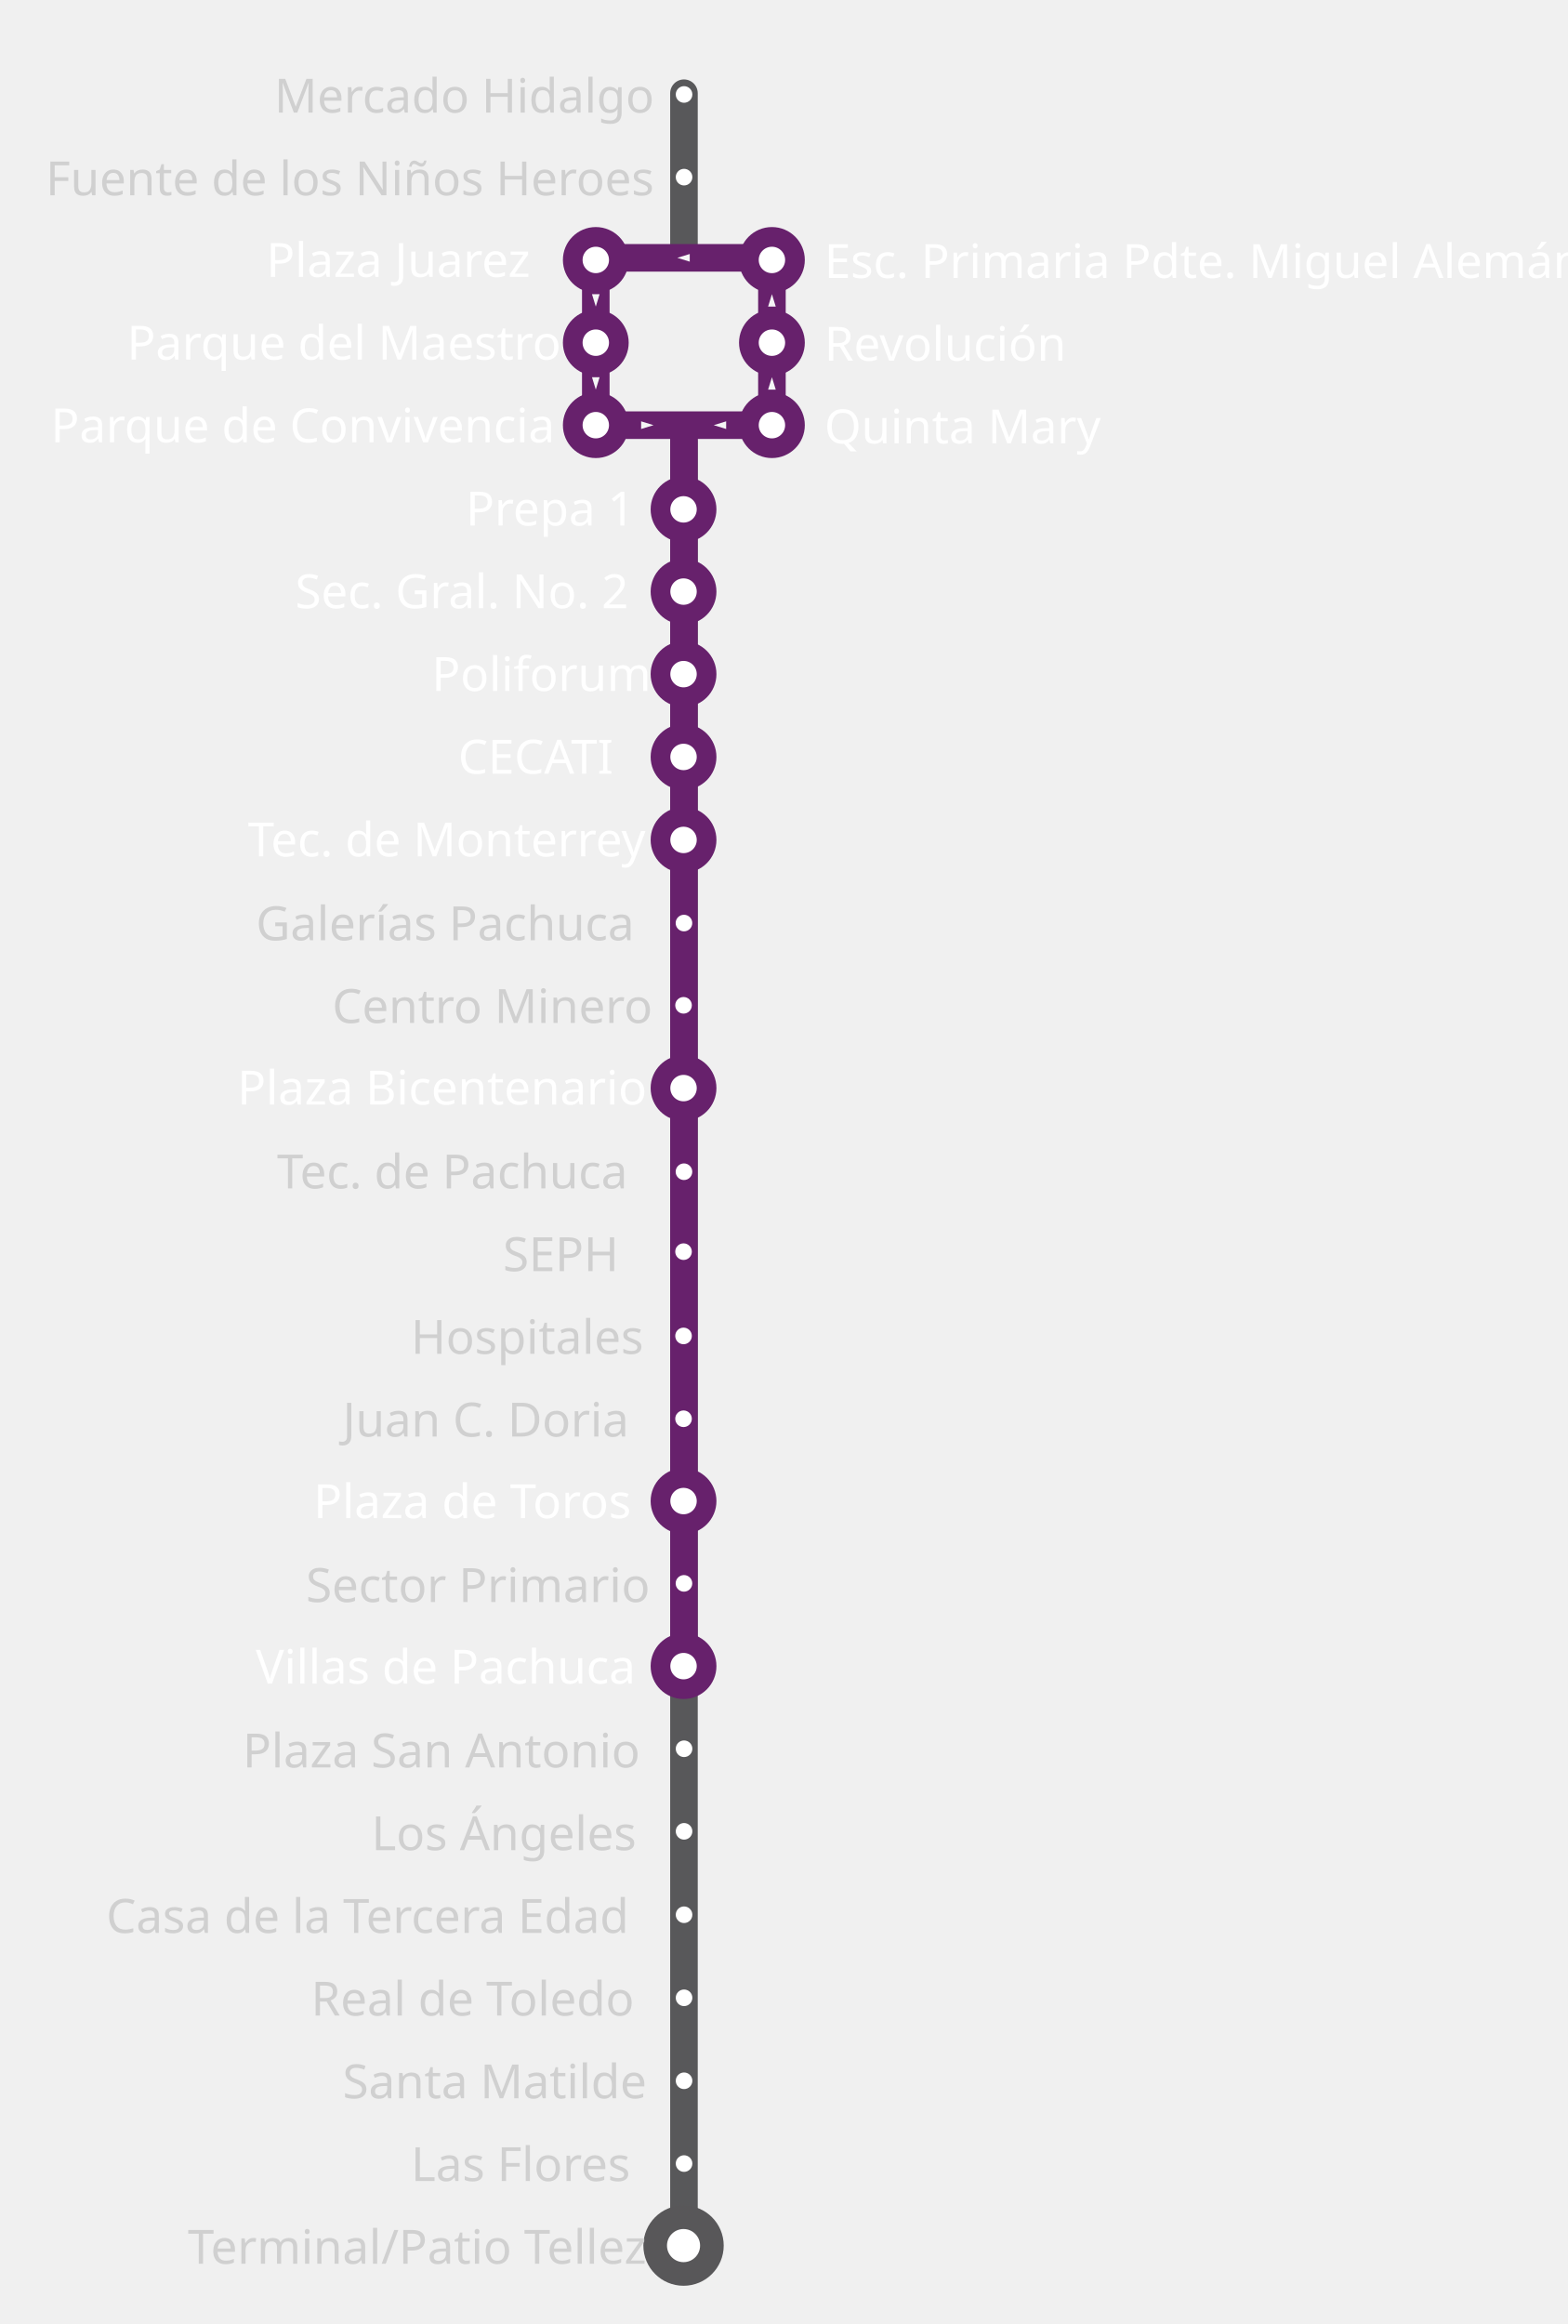
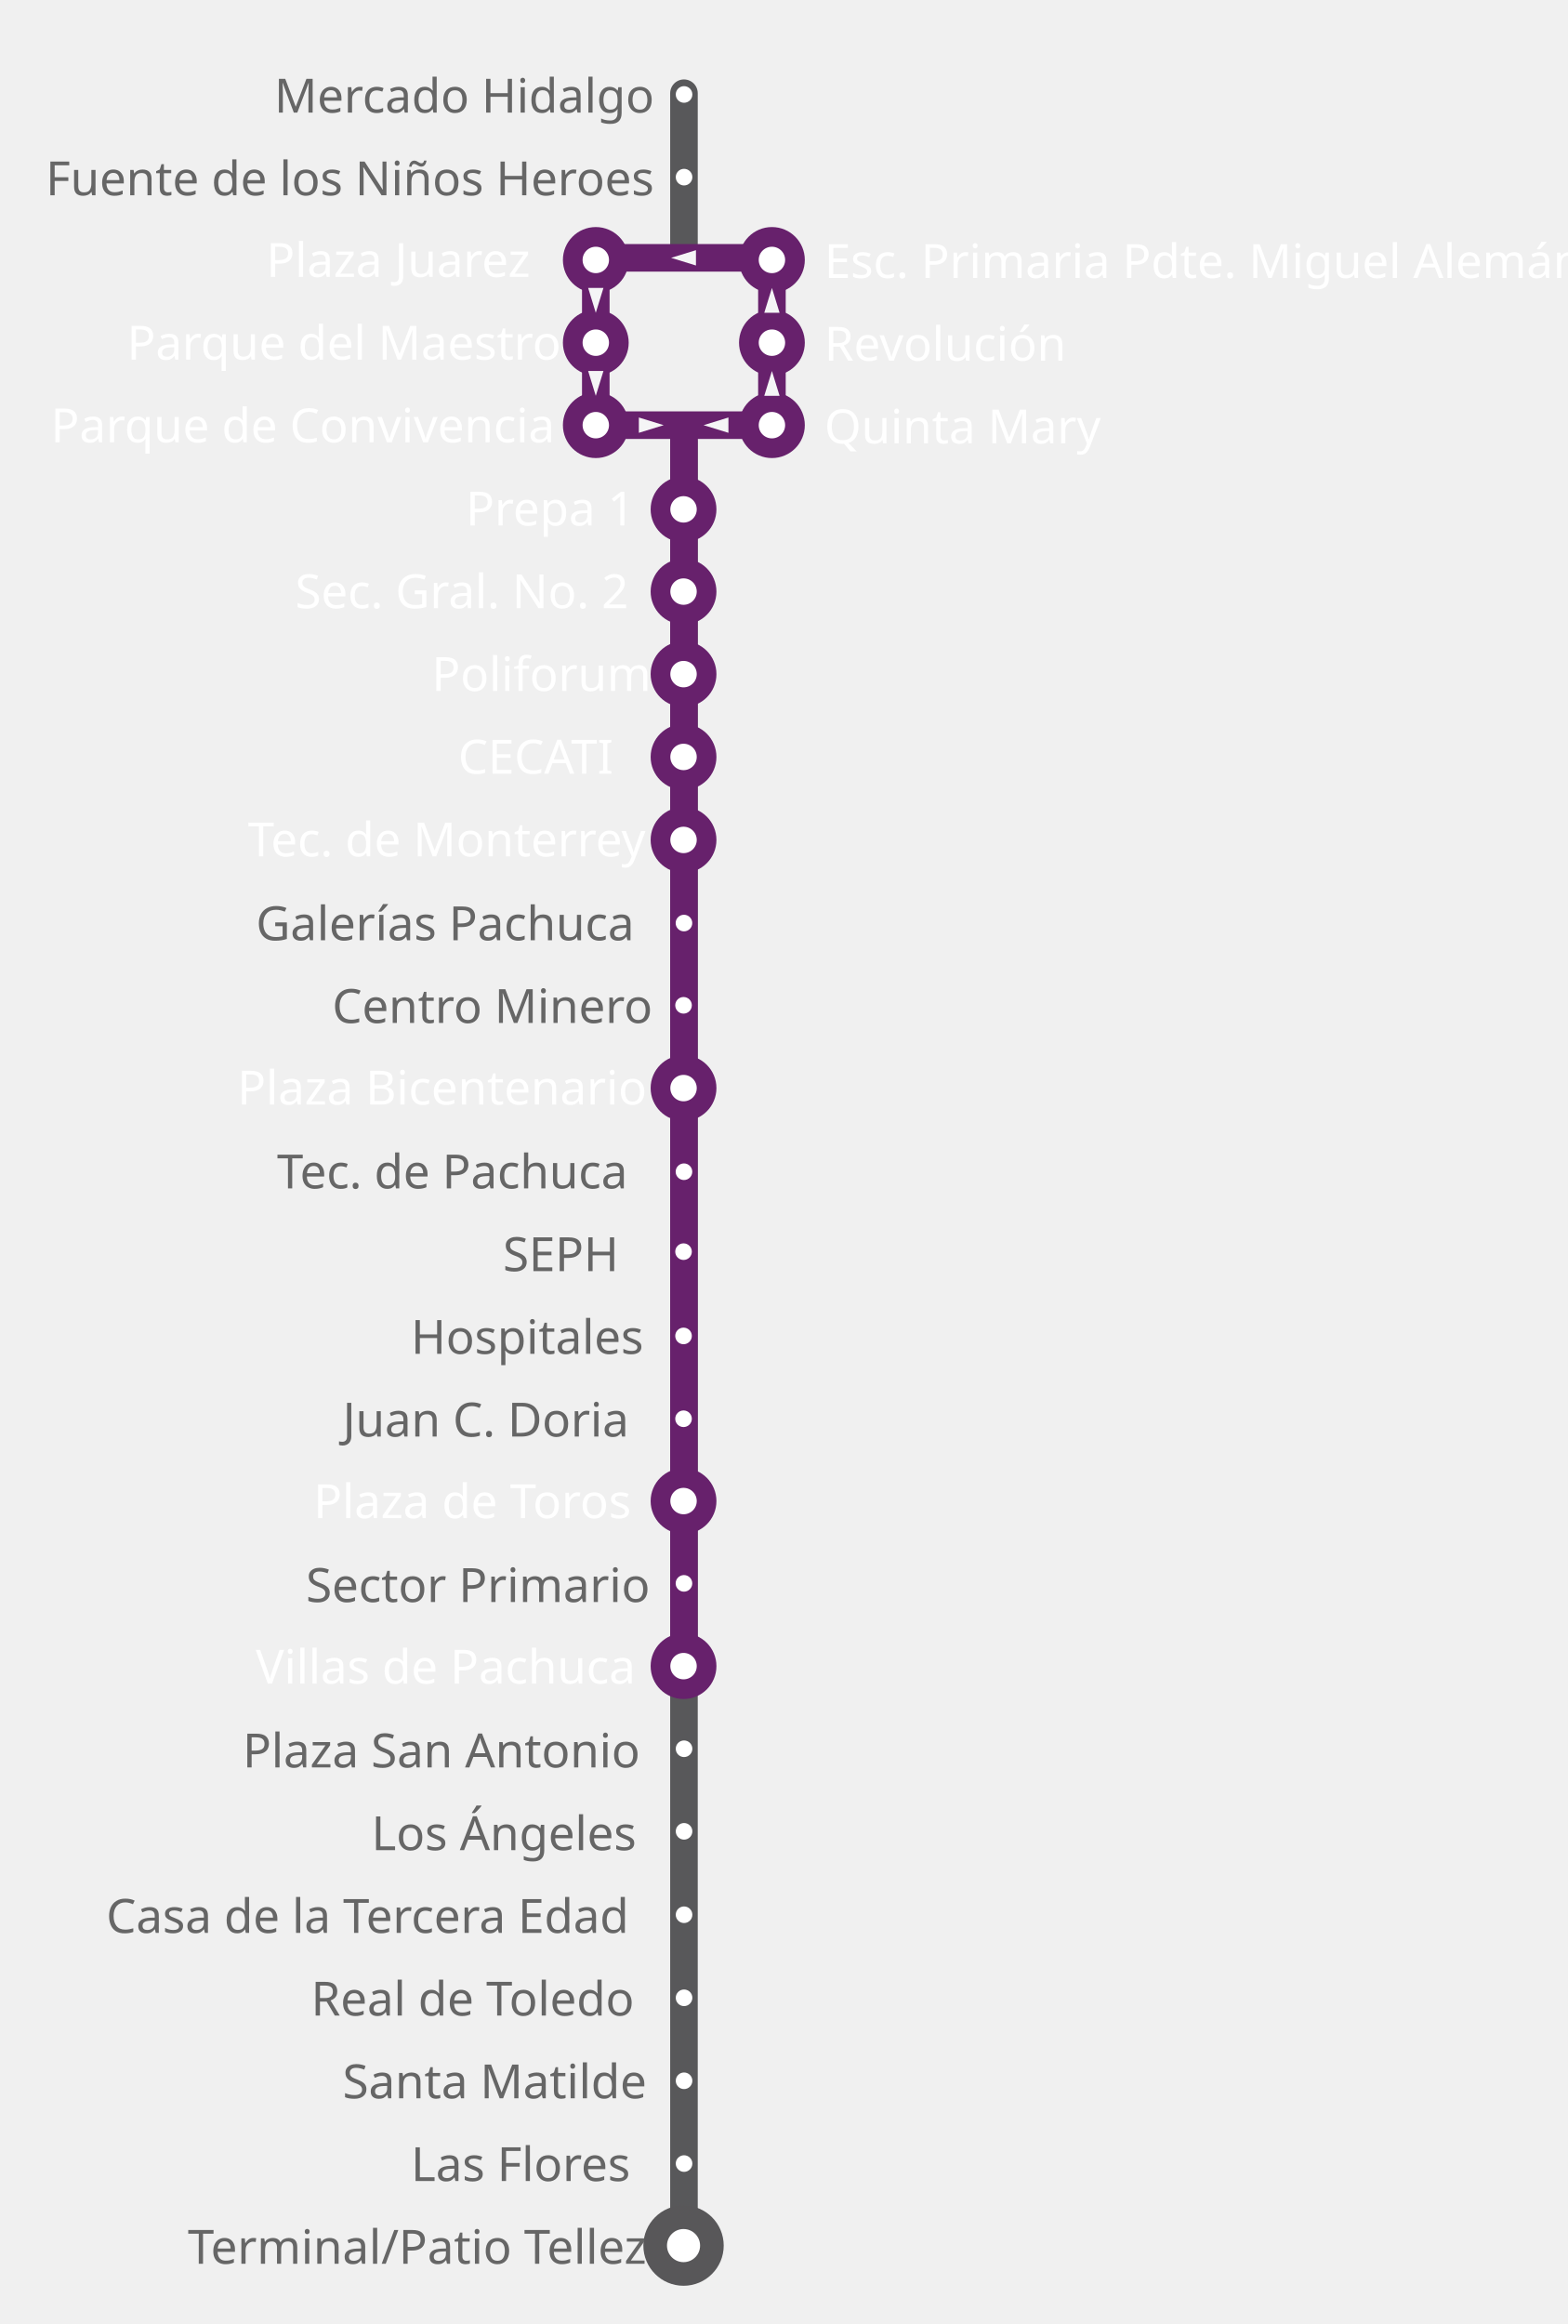
<svg xmlns="http://www.w3.org/2000/svg" version="1.1" id="Capa_1" x="0px" y="0px" width="398px" height="590px" viewBox="0 0 398 590" enable-background="new 0 0 398 590" xml:space="preserve">
  <path fill="none" stroke="#58585A" stroke-width="7" stroke-linecap="round" stroke-linejoin="round" stroke-miterlimit="10" d="  M173.664,64c0-25.214,0-40.333,0-40.333" />
-   <path fill="none" stroke="#58585A" stroke-width="7" stroke-linecap="round" stroke-linejoin="round" stroke-miterlimit="10" d="  M173.664,571.273c0,0,0-304.368,0-459.273" />
+   <path fill="none" stroke="#58585A" stroke-width="7" stroke-linecap="round" stroke-linejoin="round" stroke-miterlimit="10" d="  M173.664,571.273c0,0,0-304.369,0-459.273" />
  <line fill="none" stroke="#67216C" stroke-width="7" stroke-linecap="round" stroke-linejoin="round" stroke-miterlimit="10" x1="173.664" y1="421.273" x2="173.664" y2="109.667" />
  <polygon fill="none" stroke="#67216C" stroke-width="7" stroke-linecap="round" stroke-linejoin="round" stroke-miterlimit="10" points="  151.281,65.457 173.559,65.457 196,65.457 196,107.938 151.279,107.938 " />
  <path fill="#FFFFFF" stroke="#585759" stroke-width="6" stroke-linecap="round" stroke-linejoin="round" stroke-miterlimit="10" d="  M180.76,570.094c0,3.98-3.225,7.203-7.201,7.203c-3.98,0-7.203-3.223-7.203-7.203c0-3.977,3.223-7.199,7.203-7.199  C177.535,562.895,180.76,566.117,180.76,570.094z" />
  <circle fill="#FFFFFF" stroke="#67216C" stroke-width="5" stroke-linecap="round" stroke-linejoin="round" stroke-miterlimit="10" cx="173.558" cy="422.984" r="5.853" />
  <circle fill="#FFFFFF" stroke="#67216C" stroke-width="5" stroke-linecap="round" stroke-linejoin="round" stroke-miterlimit="10" cx="173.558" cy="381.08" r="5.853" />
  <circle fill="#FFFFFF" stroke="#67216C" stroke-width="5" stroke-linecap="round" stroke-linejoin="round" stroke-miterlimit="10" cx="173.558" cy="276.238" r="5.853" />
  <circle fill="#FFFFFF" stroke="#67216C" stroke-width="5" stroke-linecap="round" stroke-linejoin="round" stroke-miterlimit="10" cx="173.558" cy="213.236" r="5.853" />
  <circle fill="#FFFFFF" stroke="#67216C" stroke-width="5" stroke-linecap="round" stroke-linejoin="round" stroke-miterlimit="10" cx="173.558" cy="192.167" r="5.853" />
-   <text transform="matrix(1 0 0 1 156.9897 112.4106)">
-     <tspan x="0" y="0" fill="#FFFFFF" font-family="'ArialMT'" font-size="12"> </tspan>
-     <tspan x="-38.695" y="21" fill="#FFFFFF" font-family="'ArialMT'" font-size="12">Prepa 1</tspan>
-     <tspan x="-82.031" y="42" fill="#FFFFFF" font-family="'ArialMT'" font-size="12">Sec. Gral. No. 2</tspan>
-     <tspan x="-47.35" y="63" fill="#FFFFFF" font-family="'ArialMT'" font-size="12">Poliforum</tspan>
-     <tspan x="-40.67" y="84" fill="#FFFFFF" font-family="'ArialMT'" font-size="12">CECATI</tspan>
-     <tspan x="-94.037" y="105" fill="#FFFFFF" font-family="'ArialMT'" font-size="12">Tec. de Monterrey</tspan>
-     <tspan x="-96.727" y="168" fill="#FFFFFF" font-family="'ArialMT'" font-size="12">Plaza Bicentenario</tspan>
-     <tspan x="-77.373" y="273" fill="#FFFFFF" font-family="'ArialMT'" font-size="12">Plaza de Toros</tspan>
-     <tspan x="-92.057" y="315" fill="#FFFFFF" font-family="'ArialMT'" font-size="12">Villas de Pachuca</tspan>
-   </text>
+   <text transform="matrix(1 0 0 1 156.9897 112.4102)" fill="#FFFFFF" font-family="'ArialMT'" font-size="12"> </text>
+   <text transform="matrix(1 0 0 1 118.2949 133.4102)" fill="#FFFFFF" font-family="'ArialMT'" font-size="12">Prepa 1</text>
+   <text transform="matrix(1 0 0 1 74.9585 154.4102)" fill="#FFFFFF" font-family="'ArialMT'" font-size="12">Sec. Gral. No. 2</text>
+   <text transform="matrix(1 0 0 1 109.6396 175.4102)" fill="#FFFFFF" font-family="'ArialMT'" font-size="12">Poliforum</text>
+   <text transform="matrix(1 0 0 1 116.3198 196.4102)" fill="#FFFFFF" font-family="'ArialMT'" font-size="12">CECATI</text>
+   <text transform="matrix(1 0 0 1 62.9526 217.4102)" fill="#FFFFFF" font-family="'ArialMT'" font-size="12">Tec. de Monterrey</text>
+   <text transform="matrix(1 0 0 1 60.2627 280.4102)" fill="#FFFFFF" font-family="'ArialMT'" font-size="12">Plaza Bicentenario</text>
+   <text transform="matrix(1 0 0 1 79.6167 385.4102)" fill="#FFFFFF" font-family="'ArialMT'" font-size="12">Plaza de Toros</text>
+   <text transform="matrix(1 0 0 1 64.9326 427.4102)" fill="#FFFFFF" font-family="'ArialMT'" font-size="12">Villas de Pachuca</text>
  <circle fill="#FFFFFF" stroke="#67216C" stroke-width="5" stroke-linecap="round" stroke-linejoin="round" stroke-miterlimit="10" cx="173.558" cy="171.14" r="5.853" />
  <circle fill="#FFFFFF" stroke="#67216C" stroke-width="5" stroke-linecap="round" stroke-linejoin="round" stroke-miterlimit="10" cx="173.558" cy="150.189" r="5.853" />
  <path fill="#FFFFFF" stroke="#67216C" stroke-width="5" stroke-linecap="round" stroke-linejoin="round" stroke-miterlimit="10" d="  M179.41,129.315c0,3.231-2.621,5.85-5.852,5.85c-3.234,0-5.854-2.619-5.854-5.85c0-3.234,2.619-5.853,5.854-5.853  C176.789,123.462,179.41,126.082,179.41,129.315z" />
  <path fill="#FFFFFF" stroke="#67216C" stroke-width="5" stroke-linecap="round" stroke-linejoin="round" stroke-miterlimit="10" d="  M157.133,87.001c0,3.231-2.621,5.851-5.852,5.851c-3.234,0-5.854-2.619-5.854-5.851c0-3.234,2.619-5.854,5.854-5.854  C154.512,81.148,157.133,83.767,157.133,87.001z" />
  <g>
-     <text transform="matrix(1 0 0 1 67.6167 70.2925)">
-       <tspan x="0" y="0" fill="#FFFFFF" font-family="'ArialMT'" font-size="12">Plaza Juarez       </tspan>
-       <tspan x="-35.355" y="21" fill="#FFFFFF" font-family="'ArialMT'" font-size="12">Parque del Maestro       </tspan>
-       <tspan x="-54.709" y="42" fill="#FFFFFF" font-family="'ArialMT'" font-size="12">Parque de Convivencia       </tspan>
-       <tspan x="69.369" y="84" fill="#FFFFFF" font-family="'ArialMT'" font-size="12">       </tspan>
-     </text>
+     <text transform="matrix(1 0 0 1 67.6167 70.293)" fill="#FFFFFF" font-family="'ArialMT'" font-size="12">Plaza Juarez       </text>
+     <text transform="matrix(1 0 0 1 32.2617 91.293)" fill="#FFFFFF" font-family="'ArialMT'" font-size="12">Parque del Maestro       </text>
+     <text transform="matrix(1 0 0 1 12.9077 112.293)" fill="#FFFFFF" font-family="'ArialMT'" font-size="12">Parque de Convivencia       </text>
+     <text transform="matrix(1 0 0 1 136.9858 154.293)" fill="#FFFFFF" font-family="'ArialMT'" font-size="12">       </text>
  </g>
  <g>
-     <text transform="matrix(1 0 0 1 209.3242 70.5625)">
-       <tspan x="0" y="0" fill="#FFFFFF" font-family="'ArialMT'" font-size="12">Esc. Primaria Pdte. Miguel Alemán     </tspan>
-       <tspan x="0" y="21" fill="#FFFFFF" font-family="'ArialMT'" font-size="12">Revolución       </tspan>
-       <tspan x="0" y="42" fill="#FFFFFF" font-family="'ArialMT'" font-size="12">Quinta Mary </tspan>
-     </text>
+     <text transform="matrix(1 0 0 1 209.3242 70.5625)" fill="#FFFFFF" font-family="'ArialMT'" font-size="12">Esc. Primaria Pdte. Miguel Alemán     </text>
+     <text transform="matrix(1 0 0 1 209.3242 91.5625)" fill="#FFFFFF" font-family="'ArialMT'" font-size="12">Revolución       </text>
+     <text transform="matrix(1 0 0 1 209.3242 112.5625)" fill="#FFFFFF" font-family="'ArialMT'" font-size="12">Quinta Mary </text>
  </g>
  <path fill="#FFFFFF" stroke="#67216C" stroke-width="5" stroke-linecap="round" stroke-linejoin="round" stroke-miterlimit="10" d="  M157.133,65.995c0,3.231-2.621,5.851-5.852,5.851c-3.234,0-5.854-2.619-5.854-5.851c0-3.234,2.619-5.854,5.854-5.854  C154.512,60.141,157.133,62.76,157.133,65.995z" />
  <path fill="#FFFFFF" stroke="#67216C" stroke-width="5" stroke-linecap="round" stroke-linejoin="round" stroke-miterlimit="10" d="  M157.133,107.939c0,3.231-2.621,5.851-5.852,5.851c-3.234,0-5.854-2.619-5.854-5.851c0-3.234,2.619-5.854,5.854-5.854  C154.512,102.085,157.133,104.705,157.133,107.939z" />
  <path fill="#FFFFFF" stroke="#67216C" stroke-width="5" stroke-linecap="round" stroke-linejoin="round" stroke-miterlimit="10" d="  M201.852,87.001c0,3.231-2.619,5.851-5.852,5.851s-5.852-2.619-5.852-5.851c0-3.234,2.619-5.854,5.852-5.854  S201.852,83.767,201.852,87.001z" />
  <path fill="#FFFFFF" stroke="#67216C" stroke-width="5" stroke-linecap="round" stroke-linejoin="round" stroke-miterlimit="10" d="  M201.852,65.995c0,3.231-2.619,5.851-5.852,5.851s-5.852-2.619-5.852-5.851c0-3.234,2.619-5.854,5.852-5.854  S201.852,62.76,201.852,65.995z" />
  <path fill="#FFFFFF" stroke="#67216C" stroke-width="5" stroke-linecap="round" stroke-linejoin="round" stroke-miterlimit="10" d="  M201.852,107.939c0,3.231-2.619,5.851-5.852,5.851s-5.852-2.619-5.852-5.851c0-3.234,2.619-5.854,5.852-5.854  S201.852,104.705,201.852,107.939z" />
-   <polygon fill="#F5F5F6" points="195.027,98.918 196,95.762 196.973,98.918 " />
-   <polygon fill="#F5F5F6" points="195.027,77.835 196,74.679 196.973,77.835 " />
-   <polygon fill="#F5F5F6" points="152.252,74.679 151.279,77.835 150.309,74.679 " />
-   <polygon fill="#F5F5F6" points="152.252,95.762 151.279,98.918 150.309,95.762 " />
-   <polygon fill="#F5F5F6" points="162.789,106.965 165.945,107.938 162.789,108.91 " />
-   <polygon fill="#F5F5F6" points="184.379,108.91 181.223,107.938 184.379,106.965 " />
-   <polygon fill="#F5F5F6" points="175.135,66.429 171.98,65.456 175.135,64.484 " />
+   <polygon fill="#F5F5F6" points="194.054,100.496 196,94.185 197.946,100.496 " />
+   <polygon fill="#F5F5F6" points="194.054,79.413 196,73.102 197.946,79.413 " />
+   <polygon fill="#F5F5F6" points="153.224,73.102 151.277,79.413 149.338,73.102 " />
+   <polygon fill="#F5F5F6" points="153.224,94.185 151.277,100.496 149.338,94.185 " />
+   <polygon fill="#F5F5F6" points="162.211,105.992 168.523,107.938 162.211,109.883 " />
+   <polygon fill="#F5F5F6" points="184.957,109.883 178.645,107.938 184.957,105.992 " />
+   <polygon fill="#F5F5F6" points="176.712,67.402 170.402,65.456 176.712,63.511 " />
  <g>
    <circle fill="#FFFFFF" cx="173.689" cy="44.969" r="2.108" />
  </g>
  <g>
    <circle fill="#FFFFFF" cx="173.689" cy="23.981" r="2.108" />
  </g>
  <g>
-     <path fill="#FFFFFF" d="M173.689,441.855c-1.164,0-2.109,0.945-2.109,2.107c0,1.164,0.945,2.109,2.109,2.109   c1.16,0,2.107-0.945,2.107-2.109C175.797,442.801,174.85,441.855,173.689,441.855z" />
+     <path fill="#FFFFFF" d="M173.689,441.855c-1.164,0-2.109,0.944-2.109,2.106c0,1.164,0.945,2.109,2.109,2.109   c1.16,0,2.107-0.945,2.107-2.109C175.797,442.801,174.85,441.855,173.689,441.855z" />
  </g>
  <g>
-     <path fill="#FFFFFF" d="M173.689,462.816c-1.164,0-2.109,0.945-2.109,2.107c0,1.164,0.945,2.109,2.109,2.109   c1.16,0,2.107-0.945,2.107-2.109C175.797,463.762,174.85,462.816,173.689,462.816z" />
+     <path fill="#FFFFFF" d="M173.689,462.816c-1.164,0-2.109,0.944-2.109,2.106c0,1.164,0.945,2.109,2.109,2.109   c1.16,0,2.107-0.945,2.107-2.109C175.797,463.762,174.85,462.816,173.689,462.816z" />
  </g>
  <g>
-     <path fill="#FFFFFF" d="M173.689,483.992c-1.164,0-2.109,0.945-2.109,2.109c0,1.162,0.945,2.107,2.109,2.107   c1.16,0,2.107-0.945,2.107-2.107C175.797,484.938,174.85,483.992,173.689,483.992z" />
+     <path fill="#FFFFFF" d="M173.689,483.992c-1.164,0-2.109,0.945-2.109,2.108c0,1.162,0.945,2.107,2.109,2.107   c1.16,0,2.107-0.945,2.107-2.107C175.797,484.938,174.85,483.992,173.689,483.992z" />
  </g>
  <g>
-     <path fill="#FFFFFF" d="M173.689,505.08c-1.164,0-2.109,0.945-2.109,2.107c0,1.164,0.945,2.109,2.109,2.109   c1.16,0,2.107-0.945,2.107-2.109C175.797,506.025,174.85,505.08,173.689,505.08z" />
+     <path fill="#FFFFFF" d="M173.689,505.08c-1.164,0-2.109,0.945-2.109,2.106c0,1.164,0.945,2.109,2.109,2.109   c1.16,0,2.107-0.945,2.107-2.109C175.797,506.025,174.85,505.08,173.689,505.08z" />
  </g>
  <g>
-     <path fill="#FFFFFF" d="M173.689,547.162c-1.164,0-2.109,0.945-2.109,2.109c0,1.162,0.945,2.107,2.109,2.107   c1.16,0,2.107-0.945,2.107-2.107C175.797,548.107,174.85,547.162,173.689,547.162z" />
+     <path fill="#FFFFFF" d="M173.689,547.162c-1.164,0-2.109,0.945-2.109,2.109c0,1.161,0.945,2.106,2.109,2.106   c1.16,0,2.107-0.945,2.107-2.106C175.797,548.107,174.85,547.162,173.689,547.162z" />
  </g>
  <g>
    <circle fill="#FFFFFF" cx="173.664" cy="234.34" r="2.108" />
  </g>
  <g>
    <path fill="#FFFFFF" d="M173.559,253.113c-1.164,0-2.109,0.945-2.109,2.107c0,1.164,0.945,2.109,2.109,2.109   c1.16,0,2.107-0.945,2.107-2.109C175.666,254.058,174.719,253.113,173.559,253.113z" />
  </g>
  <g>
    <path fill="#FFFFFF" d="M173.666,295.361c-1.164,0-2.109,0.946-2.109,2.11c0,1.162,0.945,2.107,2.109,2.107   c1.16,0,2.107-0.945,2.107-2.107C175.773,296.307,174.826,295.361,173.666,295.361z" />
  </g>
  <g>
-     <path fill="#FFFFFF" d="M173.559,315.654c-1.164,0-2.109,0.945-2.109,2.109c0,1.162,0.945,2.107,2.109,2.107   c1.16,0,2.107-0.945,2.107-2.107C175.666,316.6,174.719,315.654,173.559,315.654z" />
+     <path fill="#FFFFFF" d="M173.559,315.654c-1.164,0-2.109,0.944-2.109,2.108c0,1.162,0.945,2.107,2.109,2.107   c1.16,0,2.107-0.945,2.107-2.107C175.666,316.6,174.719,315.654,173.559,315.654z" />
  </g>
  <g>
-     <path fill="#FFFFFF" d="M173.559,337.049c-1.164,0-2.109,0.945-2.109,2.107c0,1.164,0.945,2.109,2.109,2.109   c1.16,0,2.107-0.945,2.107-2.109C175.666,337.994,174.719,337.049,173.559,337.049z" />
+     <path fill="#FFFFFF" d="M173.559,337.049c-1.164,0-2.109,0.945-2.109,2.107c0,1.164,0.945,2.108,2.109,2.108   c1.16,0,2.107-0.944,2.107-2.108C175.666,337.994,174.719,337.049,173.559,337.049z" />
  </g>
  <g>
-     <path fill="#FFFFFF" d="M173.559,358.076c-1.164,0-2.109,0.945-2.109,2.109c0,1.162,0.945,2.107,2.109,2.107   c1.16,0,2.107-0.945,2.107-2.107C175.666,359.021,174.719,358.076,173.559,358.076z" />
+     <path fill="#FFFFFF" d="M173.559,358.076c-1.164,0-2.109,0.945-2.109,2.108c0,1.162,0.945,2.107,2.109,2.107   c1.16,0,2.107-0.945,2.107-2.107C175.666,359.021,174.719,358.076,173.559,358.076z" />
  </g>
  <g>
    <circle fill="#FFFFFF" cx="173.664" cy="401.974" r="2.108" />
  </g>
  <g>
    <path fill="#FFFFFF" d="M173.689,526.145c-1.164,0-2.109,0.945-2.109,2.107c0,1.164,0.945,2.109,2.109,2.109   c1.16,0,2.107-0.945,2.107-2.109C175.797,527.09,174.85,526.145,173.689,526.145z" />
  </g>
  <g>
-     <text transform="matrix(1 0 0 1 157.0435 112.7002)">
-       <tspan x="0" y="0" fill="#D0D0D0" font-family="'ArialMT'" font-size="12"> </tspan>
-       <tspan x="-92.051" y="126" fill="#D0D0D0" font-family="'ArialMT'" font-size="12">Galerías Pachuca</tspan>
-       <tspan x="-72.697" y="147" fill="#D0D0D0" font-family="'ArialMT'" font-size="12">Centro Minero</tspan>
-       <tspan x="-86.719" y="189" fill="#D0D0D0" font-family="'ArialMT'" font-size="12">Tec. de Pachuca</tspan>
-       <tspan x="-29.344" y="210" fill="#D0D0D0" font-family="'ArialMT'" font-size="12">SEPH</tspan>
-       <tspan x="-52.693" y="231" fill="#D0D0D0" font-family="'ArialMT'" font-size="12">Hospitales</tspan>
-       <tspan x="-70.031" y="252" fill="#D0D0D0" font-family="'ArialMT'" font-size="12">Juan C. Doria</tspan>
-       <tspan x="-79.354" y="294" fill="#D0D0D0" font-family="'ArialMT'" font-size="12">Sector Primario</tspan>
-       <tspan x="-95.402" y="336" fill="#D0D0D0" font-family="'ArialMT'" font-size="12">Plaza San Antonio</tspan>
-       <tspan x="-62.713" y="357" fill="#D0D0D0" font-family="'ArialMT'" font-size="12">Los Ángeles</tspan>
-       <tspan x="-130.072" y="378" fill="#D0D0D0" font-family="'ArialMT'" font-size="12">Casa de la Tercera Edad</tspan>
-       <tspan x="-78.053" y="399" fill="#D0D0D0" font-family="'ArialMT'" font-size="12">Real de Toledo</tspan>
-       <tspan x="-70.043" y="420" fill="#D0D0D0" font-family="'ArialMT'" font-size="12">Santa Matilde</tspan>
-       <tspan x="-52.688" y="441" fill="#D0D0D0" font-family="'ArialMT'" font-size="12">Las Flores</tspan>
-       <tspan x="-109.371" y="462" fill="#D0D0D0" font-family="'ArialMT'" font-size="12">Terminal/Patio Tellez</tspan>
-     </text>
+     <text transform="matrix(1 0 0 1 157.0435 112.7002)" fill="#666666" font-family="'ArialMT'" font-size="12"> </text>
+     <text transform="matrix(1 0 0 1 64.9927 238.7002)" fill="#666666" font-family="'ArialMT'" font-size="12">Galerías Pachuca</text>
+     <text transform="matrix(1 0 0 1 84.3467 259.7002)" fill="#666666" font-family="'ArialMT'" font-size="12">Centro Minero</text>
+     <text transform="matrix(1 0 0 1 70.3247 301.7002)" fill="#666666" font-family="'ArialMT'" font-size="12">Tec. de Pachuca</text>
+     <text transform="matrix(1 0 0 1 127.6997 322.7002)" fill="#666666" font-family="'ArialMT'" font-size="12">SEPH</text>
+     <text transform="matrix(1 0 0 1 104.3506 343.7002)" fill="#666666" font-family="'ArialMT'" font-size="12">Hospitales</text>
+     <text transform="matrix(1 0 0 1 87.0127 364.7002)" fill="#666666" font-family="'ArialMT'" font-size="12">Juan C. Doria</text>
+     <text transform="matrix(1 0 0 1 77.6895 406.7002)" fill="#666666" font-family="'ArialMT'" font-size="12">Sector Primario</text>
+     <text transform="matrix(1 0 0 1 61.6416 448.7002)" fill="#666666" font-family="'ArialMT'" font-size="12">Plaza San Antonio</text>
+     <text transform="matrix(1 0 0 1 94.3306 469.7002)" fill="#666666" font-family="'ArialMT'" font-size="12">Los Ángeles</text>
+     <text transform="matrix(1 0 0 1 26.9717 490.7002)" fill="#666666" font-family="'ArialMT'" font-size="12">Casa de la Tercera Edad</text>
+     <text transform="matrix(1 0 0 1 78.9907 511.7002)" fill="#666666" font-family="'ArialMT'" font-size="12">Real de Toledo</text>
+     <text transform="matrix(1 0 0 1 87.0005 532.7002)" fill="#666666" font-family="'ArialMT'" font-size="12">Santa Matilde</text>
+     <text transform="matrix(1 0 0 1 104.3555 553.7002)" fill="#666666" font-family="'ArialMT'" font-size="12">Las Flores</text>
+     <text transform="matrix(1 0 0 1 47.6724 574.7002)" fill="#666666" font-family="'ArialMT'" font-size="12">Terminal/Patio Tellez</text>
  </g>
  <g>
-     <text transform="matrix(1 0 0 1 69.6626 28.582)">
-       <tspan x="0" y="0" fill="#D0D0D0" font-family="'ArialMT'" font-size="12">Mercado Hidalgo</tspan>
-       <tspan x="-58.031" y="21" fill="#D0D0D0" font-family="'ArialMT'" font-size="12">Fuente de los Niños Heroes</tspan>
-       <tspan x="67.377" y="105" fill="#D0D0D0" font-family="'ArialMT'" font-size="12">       </tspan>
-     </text>
+     <text transform="matrix(1 0 0 1 69.6626 28.582)" fill="#666666" font-family="'ArialMT'" font-size="12">Mercado Hidalgo</text>
+     <text transform="matrix(1 0 0 1 11.6318 49.582)" fill="#666666" font-family="'ArialMT'" font-size="12">Fuente de los Niños Heroes</text>
  </g>
  <g>
-     <text transform="matrix(1 0 0 1 209.377 70.8521)" fill="#D0D0D0" font-family="'ArialMT'" font-size="12"> </text>
+     <text transform="matrix(1 0 0 1 209.377 70.8525)" fill="#D0D0D0" font-family="'ArialMT'" font-size="12"> </text>
  </g>
</svg>
